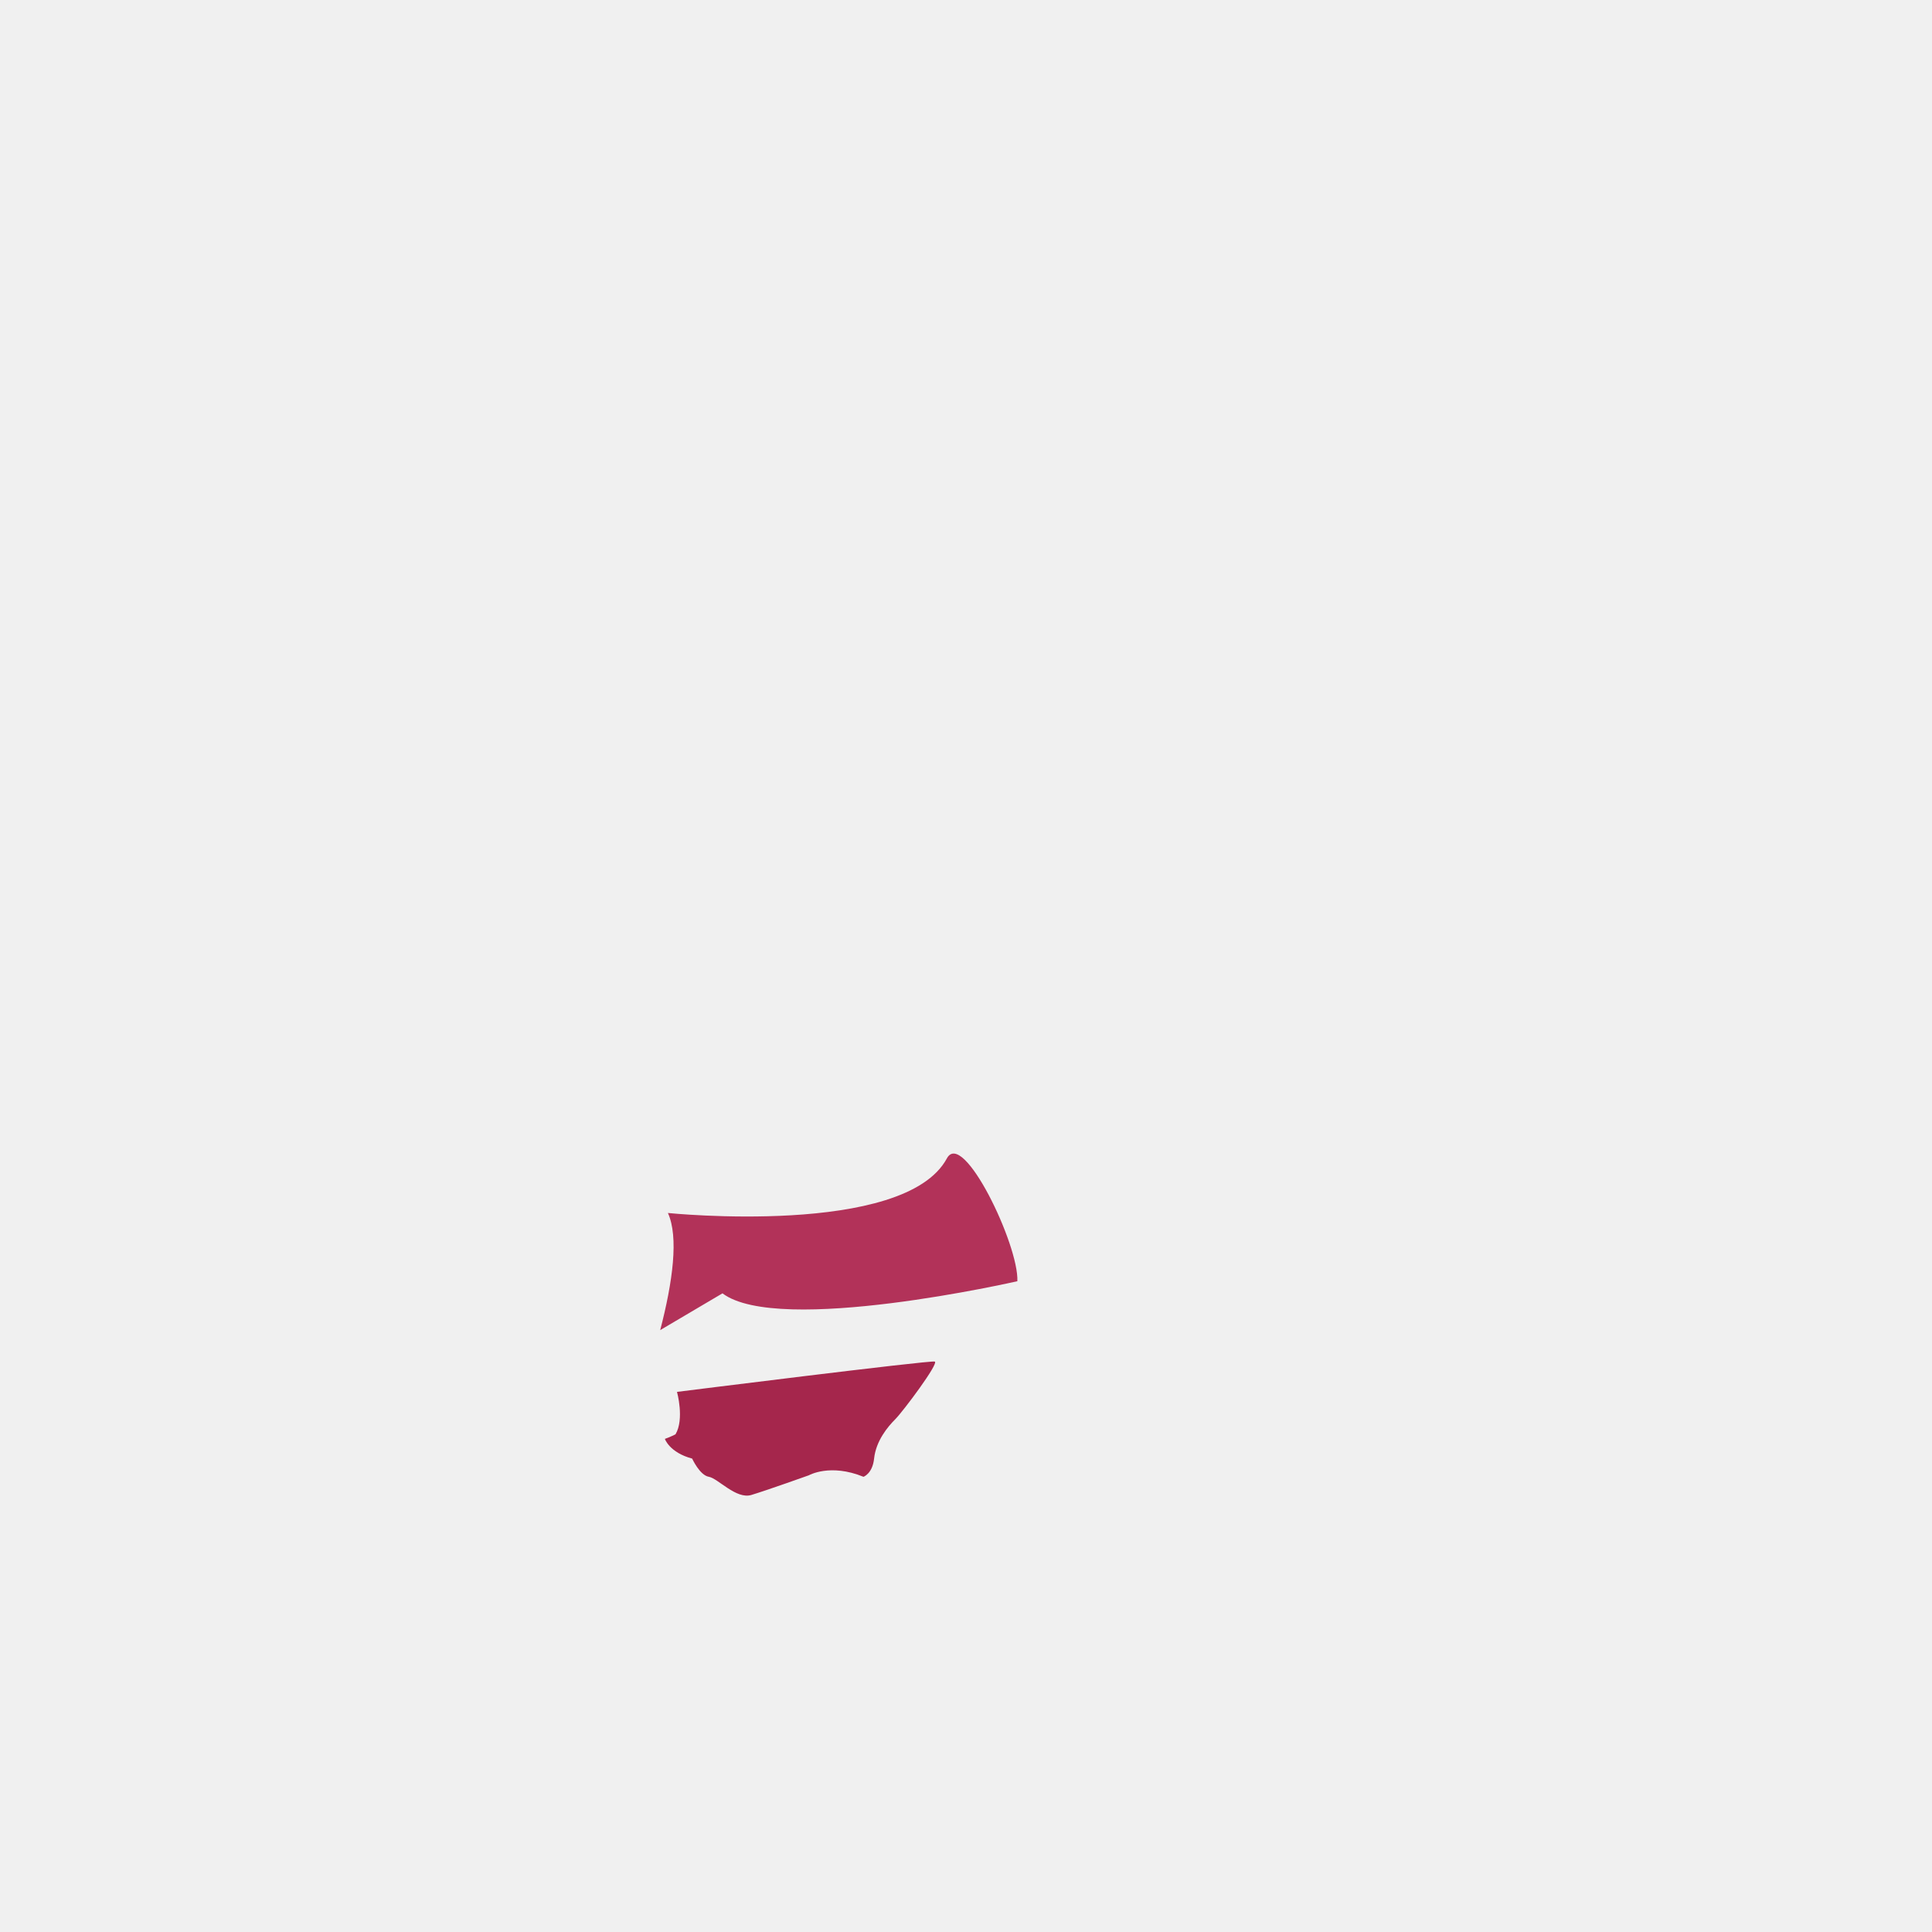
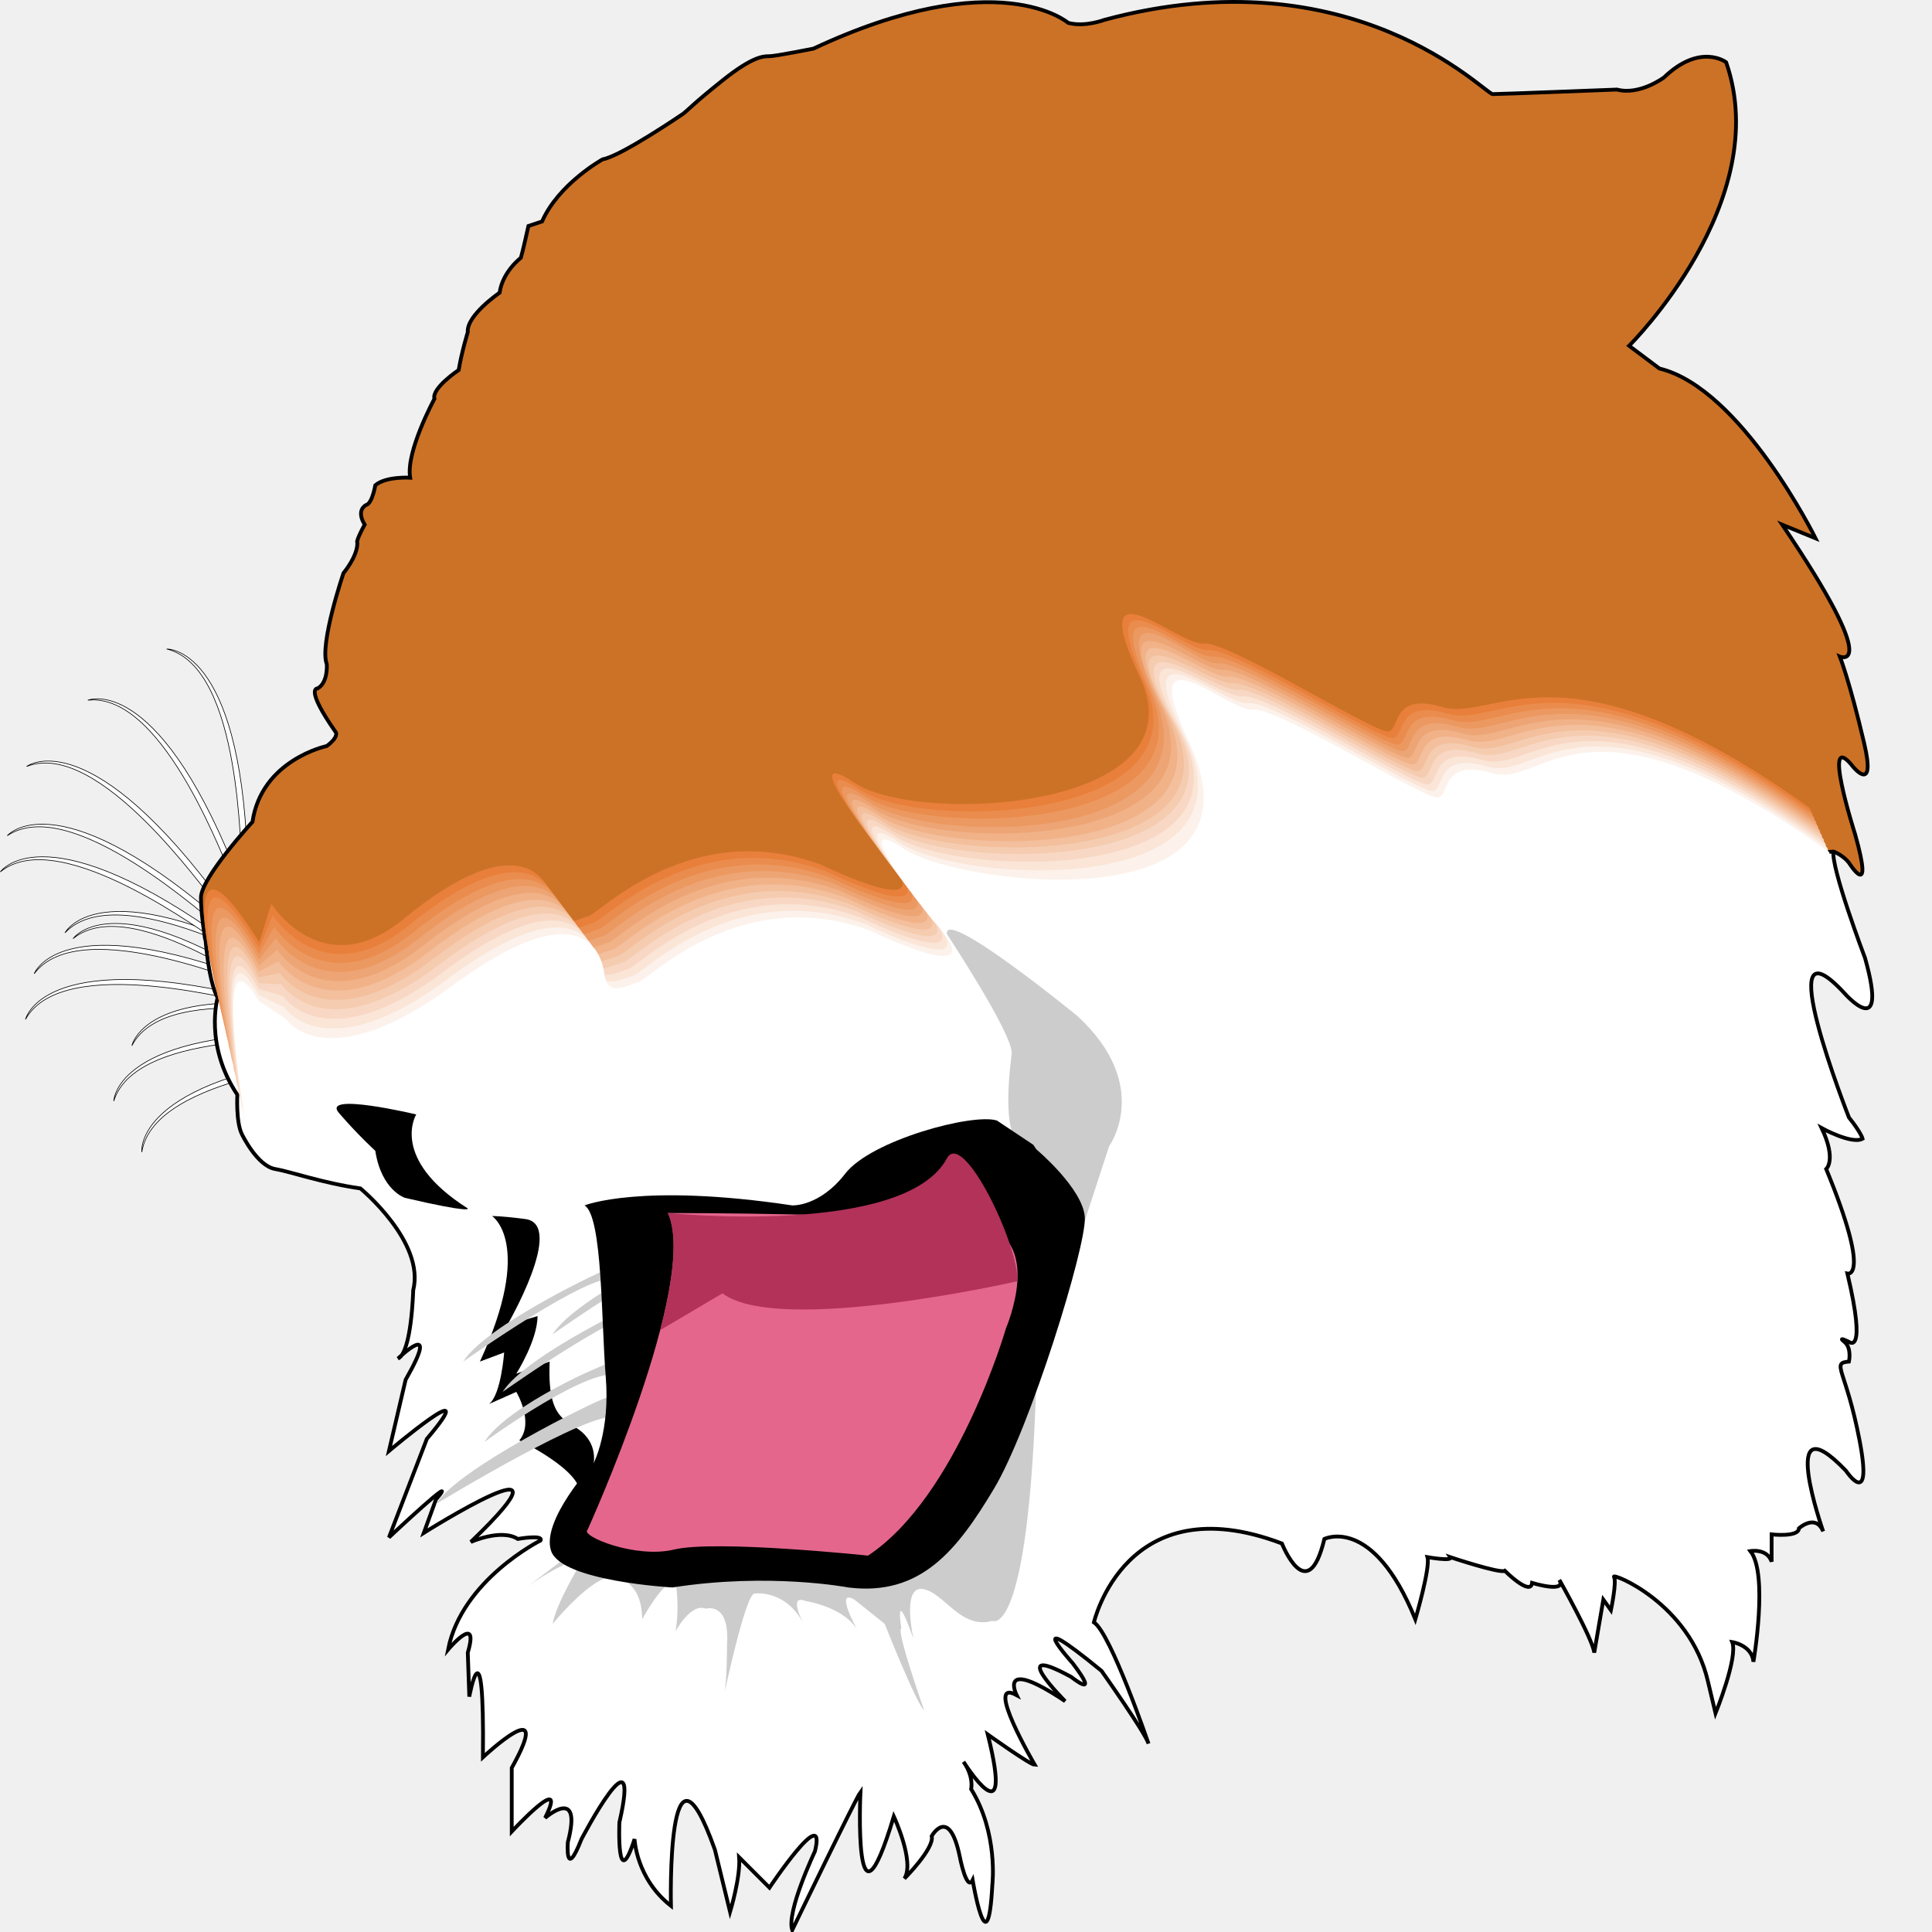
<svg xmlns="http://www.w3.org/2000/svg" id="svg2" viewBox="0 0 900 900" version="1.1">
  <g id="g4" fill="none" transform="matrix(1.765646,0,0,1.765646,324.9072,255.0094)">
+     <g id="g6" stroke-width="0.172" stroke="#000" fill="#FFF">
+       <path id="path8" d="m-122.3,84.285s0.1,1.894-0.73,1.875c-0.82-0.019-17.27-48.094-37.8-45.851,0,0,17.78-7.353,38.53,43.976z" />
+     </g>
+     <g id="g10" stroke-width="0.172" stroke="#000" fill="#FFF">
+       <path id="path12" d="m-118.77,81.262s-0.55,1.816-1.32,1.517c-0.77-0.298,0.11-51.104-19.95-55.978,0,0,19.22-0.864,21.27,54.461z" />
+     </g>
+     <g id="g14" stroke-width="0.172" stroke="#000" fill="#FFF">
+       <path id="path16" d="m-91.284,123.59s1.636,0.96,1.166,1.64c-0.471,0.67-49.642-12.13-59.102,6.23,0,0,3.68-18.89,57.936-7.87z" />
+     </g>
+     <g id="g18" stroke-width="0.172" stroke="#000" fill="#FFF">
+       <path id="path20" d="m-94.093,133.8s1.856,0.4,1.622,1.19c-0.233,0.79-50.939,4.13-54.129,24.53,0,0-2.46-19.08,52.507-25.72z" />
+     </g>
+     <g id="g22" stroke-width="0.172" stroke="#000" fill="#FFF">
+       <path id="path24" d="m-98.304,128.28s1.778,0.66,1.432,1.41-50.998-3.34-57.128,16.37c0,0,0.35-19.24,55.696-17.78z" />
+     </g>
+     <g id="g26" stroke-width="0.172" stroke="#000" fill="#FFF">
+       <path id="path28" d="m-109.01,110.07s1.31,1.38,0.67,1.9-44.38-25.336-58.53-10.29c0,0,8.74-17.147,57.86,8.39z" />
+     </g>
+     <g id="g30" stroke-width="0.172" stroke="#000" fill="#FFF">
+       <path id="path32" d="m-116.55,114.26s1.45,1.22,0.88,1.81c-0.58,0.59-46.97-20.148-59.32-3.6,0,0,6.74-18.023,58.44,1.79z" />
+     </g>
+     <g id="g34" stroke-width="0.172" stroke="#000" fill="#FFF">
+       <path id="path36" d="m-119.15,118.34s1.6,1,1.11,1.67c-0.49,0.66-49.27-13.56-59.25,4.51,0,0,4.22-18.77,58.14-6.18z" />
+     </g>
+     <g id="g38" stroke-width="0.172" stroke="#000" fill="#FFF">
+       <path id="path40" d="m-108.42,118.95s1.12,1.53,0.42,1.97c-0.7,0.43-40.77-30.818-56.73-17.71,0,0,10.87-15.884,56.31,15.74z" />
+     </g>
+     <g id="g42" stroke-width="0.172" stroke="#000" fill="#FFF">
+       <path id="path44" d="m-128.2,90s0.6,1.8-0.2,2-29.4-41.8-48.6-34.2c0,0,15.2-11.8,48.8,32.2z" />
+     </g>
+     <g id="g46" stroke-width="0.172" stroke="#000" fill="#FFF">
+       <path id="path48" d="m-127.5,96.979s0.97,1.629,0.23,1.996c-0.74,0.368-37.72-34.476-54.83-22.914,0,0,12.3-14.8,54.6,20.918z" />
+     </g>
+     <g id="g50" stroke-width="0.172" stroke="#000" fill="#FFF">
+       <path id="path52" d="m-127.62,101.35s1.12,1.53,0.42,1.97c-0.7,0.43-40.77-30.818-56.73-17.713,0,0,10.87-15.881,56.31,15.743z" />
+     </g>
+     <g id="g54" stroke="#000" fill="#FFF">
+       <path id="path56" d="m-129.83,103.06c0.5,6.05,1.49,12.62,3.23,15.74,0,0-3.6,12.4,5.2,25.6,0,0-0.4,7.2,1.2,10.4,0,0,4,8.4,8.8,9.2,3.88,0.65,12.607,3.72,22.468,5.12,0,0,17.132,14.08,13.932,26.88,0,0-0.4,16.4-4,18,0,0,11.6-11.2,2,5.6l-4.4,18.8s25.6-21.6,10-3.2l-10,26s19.6-18.4,12.4-10l-3.2,8.8s43.2-27.2,12.4,2.4c0,0,8-3.6,12.4-0.8,0,0,6.8-1.2,6,0.4,0,0-20.8,10.4-24.4,28.8,0,0,8.4-10,5.2,0.8l0.4,11.6s4-21.6,3.6,16c0,0,19.2-18,7.6,2.8v16.8s15.2-16.4,8.8-3.6c0,0,10-8.8,6,6.4,0,0-0.8,10.4,3.6-0.8,0,0,16-30.6,10-4.4,0,0-0.8,19.2,4,4.4,0,0,0.4,10.4,9.6,17.6,0,0-1.2-50.8,11.6-14.8l4,16.4s2.8-9.2,2.4-14.4l8,8s15.2-22.8,12-9.6c0,0-7.6,16-6,20.8,0,0,16.8-34.8,18-36.4,0,0-2,42.4,8.8,6.4,0,0,5.6,12,2.8,16.4,0,0,8-8,7.2-11.2,0,0,4.6-8.2,7.4,5.4,0,0,1.8,9.4,3.4,6.2,0,0,4,24,5.2,1.2,0,0,1.6-13.6-5.6-25.2,0,0,0.8-3.2-2-7.2,0,0,13.6,21.6,6.4-7.2,0,0,11.201,8,12.401,8,0,0-13.601-23.2-4.801-18.4,0,0-5.2-10.4,12.801,1.6,0,0-16.001-16,1.6-6.4,0,0,7.999,6.4,0.4-3.6,0,0-14.401-16,7.599,2,0,0,11.6,16.4,12.4,19.2,0,0-10-29.2-14.4-32,0,0,8.4-36.4,49.6-20.8,0,0,6.8,17.2,11.2-1.2,0,0,12.8-6.4,24,21.2,0,0,4-13.6,3.2-16.4,0,0,6.8,1.2,6,0,0,0,13.2,4.4,14.4,3.6,0,0,6.8,6.8,7.2,3.2,0,0,9.2,2.8,7.2-0.8,0,0,8.8,15.6,9.2,19.2l2.4-14,2,2.8s1.6-7.6,0.8-8.8,20,6.8,24.8,27.6l2,8.4s6-14.8,4.4-18.8c0,0,5.2,0.8,5.6,5.2,0,0,4-23.2-0.8-29.2,0,0,4.4-0.8,5.6,2.8v-7.2s7.2,0.8,7.2-1.6c0,0,4.4-4,6.4,0.8,0,0-12.4-35.2,6-16,0,0,7.2,10.8,3.6-8s-7.6-20.4-2.8-20.8c0,0,0.8-3.6-1.2-5.2s1.2,0,1.2,0,4.8,4-0.4-18c0,0,6.4,1.6-5.6-27.6,0,0,2.8-2.4-1.2-10.8,0,0,8,4.4,10.8,2.8,0,0-0.4-1.6-3.6-5.6,0,0-21.6-54.8-1.2-32.8,0,0,11.85,13.55,5.45-9.25,0,0-9.11-24.009-8.33-28.305l-429.55,23.015z" />
+     </g>
+     <g id="g58" stroke="#000" fill="#cc7226">
+       <path id="path60" d="m299.72,80.245c0.62,0.181,2.83,1.305,4.08,2.955,0,0,6.8,10.8,1.6-7.6,0,0-9.2-28.8-0.4-17.6,0,0,6,7.2,2.8-6.4-3.86-16.427-6.4-22.8-6.4-22.8s11.6,4.8-15.2-34.8l8.8,3.6s-19.6-39.6-41.2-44.8l-8-6s38.4-38,25.6-74.8c0,0-6.8-5.2-16.4,4,0,0-6.4,4.8-12.4,3.2,0,0-30.8,1.2-32.8,1.2s-36.8-37.2-102.4-19.6c0,0-5.2,2-9.599,0.8,0,0-18.401-16-67.201,6.8,0,0-10,2-11.6,2s-4.4,0-12.4,6.4-8.4,7.2-10.4,8.8c0,0-16.4,11.2-21.2,12,0,0-11.6,6.4-16,16.4l-3.6,1.2s-1.6,7.2-2,8.4c0,0-4.8,3.6-5.6,9.2,0,0-8.8,6-8.4,10.4,0,0-1.6,5.2-2.4,10,0,0-7.2,4.8-6.4,7.6,0,0-7.6,14-6.4,20.8,0,0-6.4-0.4-9.2,2,0,0-0.8,4.8-2.4,5.2,0,0-2.8,1.2-0.4,5.2,0,0-1.6,2.8-2,4.4,0,0,0.8,2.8-3.6,8.4,0,0-6.4,18.8-4.4,24,0,0,0.4,4.8-2.4,6.4,0,0-3.6-0.4,4.8,11.6,0,0,0.8,1.2-2.4,3.6,0,0-17.2,3.6-19.6,20,0,0-13.6,14.8-13.6,20,0,2.305,0.27,5.452,0.97,10.06,0,0-0.57,8.34,27.03,9.14s402.72-31.355,402.72-31.355z" />
+     </g>
+     <g id="g62" fill="#cc7226">
+       <path id="path64" d="m-115.6,102.6c-25-39.4-10.6,17-10.6,17,8.8,34.4,138.4-3.2,138.4-3.2s168.8-30.4,180-34.4,106.4,2.4,106.4,2.4l-5.6-16.8c-64.8-46.4-84-23.2-97.6-27.2s-11.2,5.6-14.4,6.4-42.4-24-48.8-23.2-31.74-22.951-16.8,8.8c16,34-58.4,39.2-75.2,28s7.2,18.4,7.2,18.4c18.4,20-16,3.2-16,3.2-34.4-12.8-58.4,12.8-61.6,13.6s-8,4-8.8-2.4-8.31-23.101-40,3.2c-20,16.6-33.8-5.4-33.8-5.4l-2.8,11.6z" />
+     </g>
+     <g id="g66" fill="#e87f3a">
+       <path id="path68" d="m133.51,25.346c-6.4,0.8-31.77-22.939-16.8,8.8,16.6,35.2-58.4,39.2-75.2,28-16.801-11.2,7.2,18.4,7.2,18.4,18.4,20.004-16.001,3.2-16.001,3.2-34.4-12.8-58.4,12.8-61.6,13.6s-8,4.004-8.8-2.4c-0.8-6.4-8.179-22.934-40,3.2-21.236,17.344-34.729-4.109-34.729-4.109l-3.2,10.113c-25-39.804-9.93,18.51-9.93,18.51,8.81,34.4,139.06-4.51,139.06-4.51s168.8-30.404,180-34.404,105.53,2.327,105.53,2.327l-5.53-17.309c-64.8-46.4-83.2-22.618-96.8-26.618s-11.2,5.6-14.4,6.4-42.4-24-48.8-23.2z" />
+     </g>
+     <g id="g70" fill="#ea8c4d">
+       <path id="path72" d="m134.82,27.091c-6.4,0.8-31.14-23.229-16.8,8.8,16.2,36.201-58.401,39.201-75.201,28.001s7.2,18.4,7.2,18.4c18.4,19.998-16,3.2-16,3.2-34.4-12.8-58.401,12.8-61.601,13.6s-8,3.998-8.8-2.4c-0.8-6.4-8.048-22.767-40,3.2-22.473,18.088-35.658-2.818-35.658-2.818l-3.6,8.616c-23.8-38.998-9.25,20.02-9.25,20.02,8.8,34.4,139.71-5.82,139.71-5.82s168.8-30.398,180-34.398,104.65,2.254,104.65,2.254l-5.45-17.818c-64.8-46.4-82.4-22.037-96-26.037s-11.2,5.6-14.4,6.401c-3.2,0.8-42.4-24.001-48.8-23.201z" />
+     </g>
+     <g id="g74" fill="#ec9961">
+       <path id="path76" d="m136.13,28.837c-6.4,0.8-31.13-23.232-16.8,8.8,16.8,37.556-58.936,38.845-75.202,28-16.8-11.2,7.2,18.4,7.2,18.4,18.4,20.003-16,3.2-16,3.2-34.4-12.8-58.4,12.803-61.6,13.603s-8,4-8.8-2.403c-0.8-6.4-7.917-22.598-40.001,3.203-23.709,18.83-36.587-1.53-36.587-1.53l-4,7.13c-21.8-36.803-8.58,21.52-8.58,21.52,8.8,34.4,140.37-7.12,140.37-7.12s168.8-30.403,180-34.403,103.78,2.182,103.78,2.182l-5.38-18.327c-64.8-46.401-81.6-21.455-95.2-25.455s-11.2,5.6-14.4,6.4-42.4-24-48.8-23.2z" />
+     </g>
+     <g id="g78" fill="#eea575">
+       <path id="path80" d="m137.44,30.583c-6.4,0.8-30.63-23.454-16.8,8.8,16.8,39.2-58.403,39.2-75.203,28s7.2,18.4,7.2,18.4c18.4,19.997-16,3.2-16,3.2-34.4-12.8-58.4,12.797-61.6,13.597s-8,4-8.8-2.4c-0.8-6.397-7.785-22.428-40,3.2-24.946,19.58-37.507-0.23-37.507-0.23l-4.4,5.63c-19.8-34.798-7.91,23.04-7.91,23.04,8.8,34.4,141.02-8.44,141.02-8.44s168.8-30.397,180-34.397,102.91,2.109,102.91,2.109l-5.31-18.837c-64.8-46.4-80.8-20.872-94.4-24.872s-11.2,5.6-14.4,6.4-42.4-24-48.8-23.2z" />
+     </g>
+     <g id="g82" fill="#f1b288">
+       <path id="path84" d="m138.75,32.328c-6.4,0.8-32.37-22.651-16.8,8.8,19.2,38.8-58.404,39.2-75.204,28s7.2,18.4,7.2,18.4c18.4,20.002-16,3.2-16,3.2-34.4-12.8-58.4,12.802-61.6,13.602s-8,4-8.8-2.4c-0.8-6.402-7.654-22.265-40,3.2-26.182,20.33-38.436,1.05-38.436,1.05l-4.8,4.15c-18-33.202-7.24,24.54-7.24,24.54,8.8,34.4,141.68-9.74,141.68-9.74s168.8-30.402,180-34.402,102.03,2.036,102.03,2.036l-5.23-19.345c-64.8-46.4-80-20.291-93.6-24.291s-11.2,5.6-14.4,6.4-42.4-24-48.8-23.2z" />
+     </g>
+     <g id="g86" fill="#f3bf9c">
+       <path id="path88" d="m140.06,34.073c-6.4,0.8-32.75-22.46-16.8,8.8,20.4,40.001-58.405,39.201-75.205,28.001s7.2,18.4,7.2,18.4c18.4,19.996-16,3.2-16,3.2-34.4-12.8-58.4,12.796-61.6,13.596s-8,4-8.8-2.4c-0.8-6.396-7.523-22.092-40,3.2-27.419,21.08-39.365,2.35-39.365,2.35l-5.2,2.65c-16-30.196-6.56,26.06-6.56,26.06,8.8,34.4,142.32-11.06,142.32-11.06s168.8-30.396,180-34.396,101.16,1.963,101.16,1.963l-5.16-19.854c-64.8-46.4-79.2-19.709-92.8-23.709-13.6-4.001-11.2,5.6-14.4,6.4s-42.4-24.001-48.8-23.201z" />
+     </g>
+     <g id="g90" fill="#f5ccb0">
+       <path id="path92" d="m141.36,35.819c-6.4,0.8-33.84-21.875-16.8,8.8,22,39.6-58.396,39.2-75.196,28s7.2,18.4,7.2,18.4c18.4,20.001-16,3.2-16,3.2-34.4-12.8-58.4,12.801-61.6,13.601s-8,4-8.8-2.4c-0.8-6.401-7.391-21.928-40,3.2-28.655,21.82-40.294,3.64-40.294,3.64l-5.6,1.16c-14.4-28.401-5.89,27.56-5.89,27.56,8.8,34.4,142.98-12.36,142.98-12.36s168.8-30.401,180-34.401,100.3,1.891,100.3,1.891l-5.1-20.364c-64.8-46.4-78.4-19.127-92-23.127s-11.2,5.6-14.4,6.4-42.4-24-48.8-23.2z" />
+     </g>
+     <g id="g94" fill="#f8d8c4">
+       <path id="path96" d="m142.67,37.565c-6.4,0.8-33.84-21.876-16.8,8.8,22,39.6-58.396,39.2-75.196,28s7.2,18.4,7.2,18.4c18.4,19.995-16,3.2-16,3.2-34.401-12.8-58.401,12.795-61.601,13.595s-8,4-8.8-2.4-7.259-21.755-40,3.2c-29.891,22.57-41.213,4.93-41.213,4.93l-6-0.33c-13.61-26.396-5.22,29.08-5.22,29.08,8.8,34.4,143.63-13.68,143.63-13.68s168.8-30.395,180-34.395,99.42,1.818,99.42,1.818l-5.01-20.873c-64.81-46.4-77.61-18.545-91.21-22.545s-11.2,5.6-14.4,6.4-42.4-24-48.8-23.2z" />
+     </g>
+     <g id="g98" fill="#fae5d7">
+       <path id="path100" d="m143.98,39.31c-6.4,0.8-33.45-22.087-16.8,8.8,22,40.8-58.397,39.2-75.197,28s7.2,18.4,7.2,18.4c18.4,20-16,3.2-16,3.2-34.4-12.8-58.4,12.8-61.6,13.6-3.201,0.8-8.001,4-8.801-2.4s-7.128-21.592-40,3.2c-31.127,23.31-42.142,6.22-42.142,6.22l-6.4-1.82c-13-24-4.55,30.58-4.55,30.58,8.8,34.4,144.29-14.98,144.29-14.98s168.8-30.4,180-34.4,98.55,1.746,98.55,1.746l-4.95-21.382c-64.8-46.401-76.8-17.964-90.4-21.964s-11.2,5.6-14.4,6.4-42.4-24-48.8-23.2z" />
+     </g>
+     <g id="g102" fill="#fcf2eb">
+       <path id="path104" d="m145.29,41.055c-6.4,0.8-32.37-22.644-16.8,8.8,21.2,42.801-58.398,39.201-75.198,28.001s7.2,18.4,7.2,18.4c18.4,20.004-16,3.2-16,3.2-34.4-12.8-58.4,12.804-61.6,13.604s-8,4-8.8-2.4-6.997-21.428-40,3.2c-32.365,24.05-43.072,7.5-43.072,7.5l-6.8-3.3c-12.8-23.204-3.87,32.09-3.87,32.09,8.8,34.4,144.94-16.29,144.94-16.29s168.8-30.4,180-34.404c11.2-4,97.67,1.674,97.67,1.674l-4.87-21.893c-64.8-46.4-76-17.381-89.6-21.381-13.6-4.001-11.2,5.6-14.4,6.4s-42.4-24.001-48.8-23.201z" />
+     </g>
+     <g id="g106" fill="#FFF">
+       <path id="path108" d="m-115.8,119.6c-12.8-22-3.2,33.6-3.2,33.6,8.8,34.4,145.6-17.6,145.6-17.6s168.8-30.4,180-34.4,96.8,1.6,96.8,1.6l-4.8-22.4c-64.8-46.4-75.2-16.8-88.8-20.8s-11.2,5.6-14.4,6.4-42.4-24-48.8-23.2-31.62-23.007-16.8,8.8c22.23,47.707-60.759,37.627-75.2,28-16.8-11.2,7.2,18.4,7.2,18.4,18.4,20-16,3.2-16,3.2-34.4-12.8-58.4,12.8-61.6,13.6s-8,4-8.8-2.4-6.865-21.256-40,3.2c-33.6,24.8-44,8.8-44,8.8l-7.2-4.8z" />
+     </g>
+     <g id="g110" fill="#000">
+       <path id="path112" d="m-74.2,149.6s-7.2,11.6,13.6,24.8c0,0,1.4,1.4-16.6-2.8,0,0-6.2-2-7.8-12.4,0,0-4.8-4.4-9.6-10s20.4,0.4,20.4,0.4z" />
+     </g>
+     <g id="g114" fill="#CCC">
+       <path id="path116" d="m65.8,102s17.698,26.82,17.1,31.6c-1.3,10.4-1.5,20,1.7,24,3.201,4,12.001,37.2,12.001,37.2s-0.4,1.2,11.999-36.8c0,0,11.6-16-8.4-34.4,0,0-35.2-28.8-34.4-21.6z" />
+     </g>
+     <g id="g118" fill="#000">
+       <path id="path120" d="m-54.2,176.4s11.2,7.2-3.2,38.4l6.4-2.4s-0.8,11.2-4,13.6l7.2-3.2s4.8,8,0.8,12.8c0,0,16.8,8,16,14.4,0,0,6.4-8,2.4-14.4s-11.2-2.4-10.4-20.8l-8.8,3.2s5.6-8.8,5.6-15.2l-8,2.4s15.469-26.58,4.8-28c-6-0.8-8.8-0.8-8.8-0.8z" />
+     </g>
+     <g id="g122" fill="#CCC">
+       <path id="path124" d="m-21.8,193.2s2.8-4.4,0-3.6-34,15.6-40,25.2c0,0,34.4-24.4,40-21.6z" />
+     </g>
+     <g id="g126" fill="#CCC">
+       <path id="path128" d="m-11.4,201.2s2.8-4.4,0-3.6-34,15.6-40,25.2c0,0,34.4-24.4,40-21.6z" />
+     </g>
+     <g id="g130" fill="#CCC">
+       <path id="path132" d="m1.8,186s2.8-4.4,0-3.6-34,15.6-40,25.2c0,0,34.4-24.4,40-21.6z" />
+     </g>
+     <checkpoint id="checkpoint1" />
+     <g id="g134" fill="#CCC">
+       <path id="path136" d="m-21.4,229.6s0-6-2.8-5.2-38.8,18.4-44.8,28c0,0,42-25.6,47.6-22.8z" />
+     </g>
+     <g id="g138" fill="#CCC">
+       <path id="path140" d="m-20.2,218.8s1.2-4.8-1.6-4c-2,0-28.4,11.6-34.4,21.2,0,0,29.6-21.6,36-17.2z" />
+     </g>
+     <g id="g142" fill="#CCC">
+       <path id="path144" d="m-34.6,266.4-10,7.6s10.4-7.6,14-6.4c0,0-6.8,11.2-7.6,16.4,0,0,10.4-12.8,16-12.4,0,0,7.6,0.4,7.6,11.2,0,0,5.6-10.4,8.8-10,0,0,1.2,6.4,0,13.2,0,0,4-7.6,8-6,0,0,6.4-2,5.6,9.6,0,0,0,10.4-0.8,13.2,0,0,5.6-26.4,8-26.8,0,0,8-1.2,12.8,7.6,0,0-4-7.6,0.8-5.6,0,0,10.8,1.6,14,8.4,0,0-6.8-12-1.2-8.8l8,6.4s8.4,21.2,10.4,22.8c0,0-7.6-21.6-6-21.6,0,0-2-12,3.2,2.8,0,0-3.2-14,2.4-13.2s10,10.8,18.4,8.4c0,0,9.601,5.6,11.601-63.6l-124,46.8z" />
+     </g>
+     <g id="g146" fill="#000">
+       <path id="path148" d="m-29.8,173.6s14.8-6,54.8,0c0,0,7.2,0.4,14-8.4s33.6-16,40-14l9.601,6.4,0.8,1.2s12.399,10.4,12.799,18-14.399,55.6-24,71.6c-9.6,16-19.2,28.4-38.4,26,0,0-20.8-4-46.4,0,0,0-29.2-1.6-32-9.6s11.2-23.2,11.2-23.2,4.4-8.4,3.2-22.8-0.8-42.4-5.6-45.2z" />
+     </g>
+     <g id="g150" fill="#e5668c">
+       <path id="path152" d="M-7.8,175.6c8.4,18.4-21.2,83.6-21.2,83.6-2,1.6,12.66,7.65,22.8,5.2,10.946-2.64,51.2,1.6,51.2,1.6,23.6-15.6,36.4-60,36.4-60s10.401-24-7.2-27.2c-17.6-3.2-82-3.2-82-3.2z" />
+     </g>
    <g id="g154" fill="#b23259">
      <path id="path156" d="m-9.831,206.5c3.326-12.79,4.91-24.59,2.031-30.9,0,0,62.4,6.4,73.6-14.4,4.241-7.87,19.001,22.8,18.6,32.4,0,0-63,14.4-77.8,3.2l-16.431,9.7z" />
    </g>
-     <g id="g158" fill="#a5264c">
-       <path id="path160" d="m-5.4,222.8s2,7.2-0.4,11.2c0,0-1.6,0.8-2.8,1.2,0,0,1.2,3.6,7.2,5.2,0,0,2,4.4,4.4,4.8s7.2,6,11.2,4.8,15.2-5.2,15.2-5.2,5.6-3.2,14.4,0.4c0,0,2.375-0.8,2.8-4.8,0.5-4.7,3.6-8.4,5.6-10.4s11.6-14.8,10.4-15.2-68,8-68,8z" />
-     </g>
  </g>
</svg>
